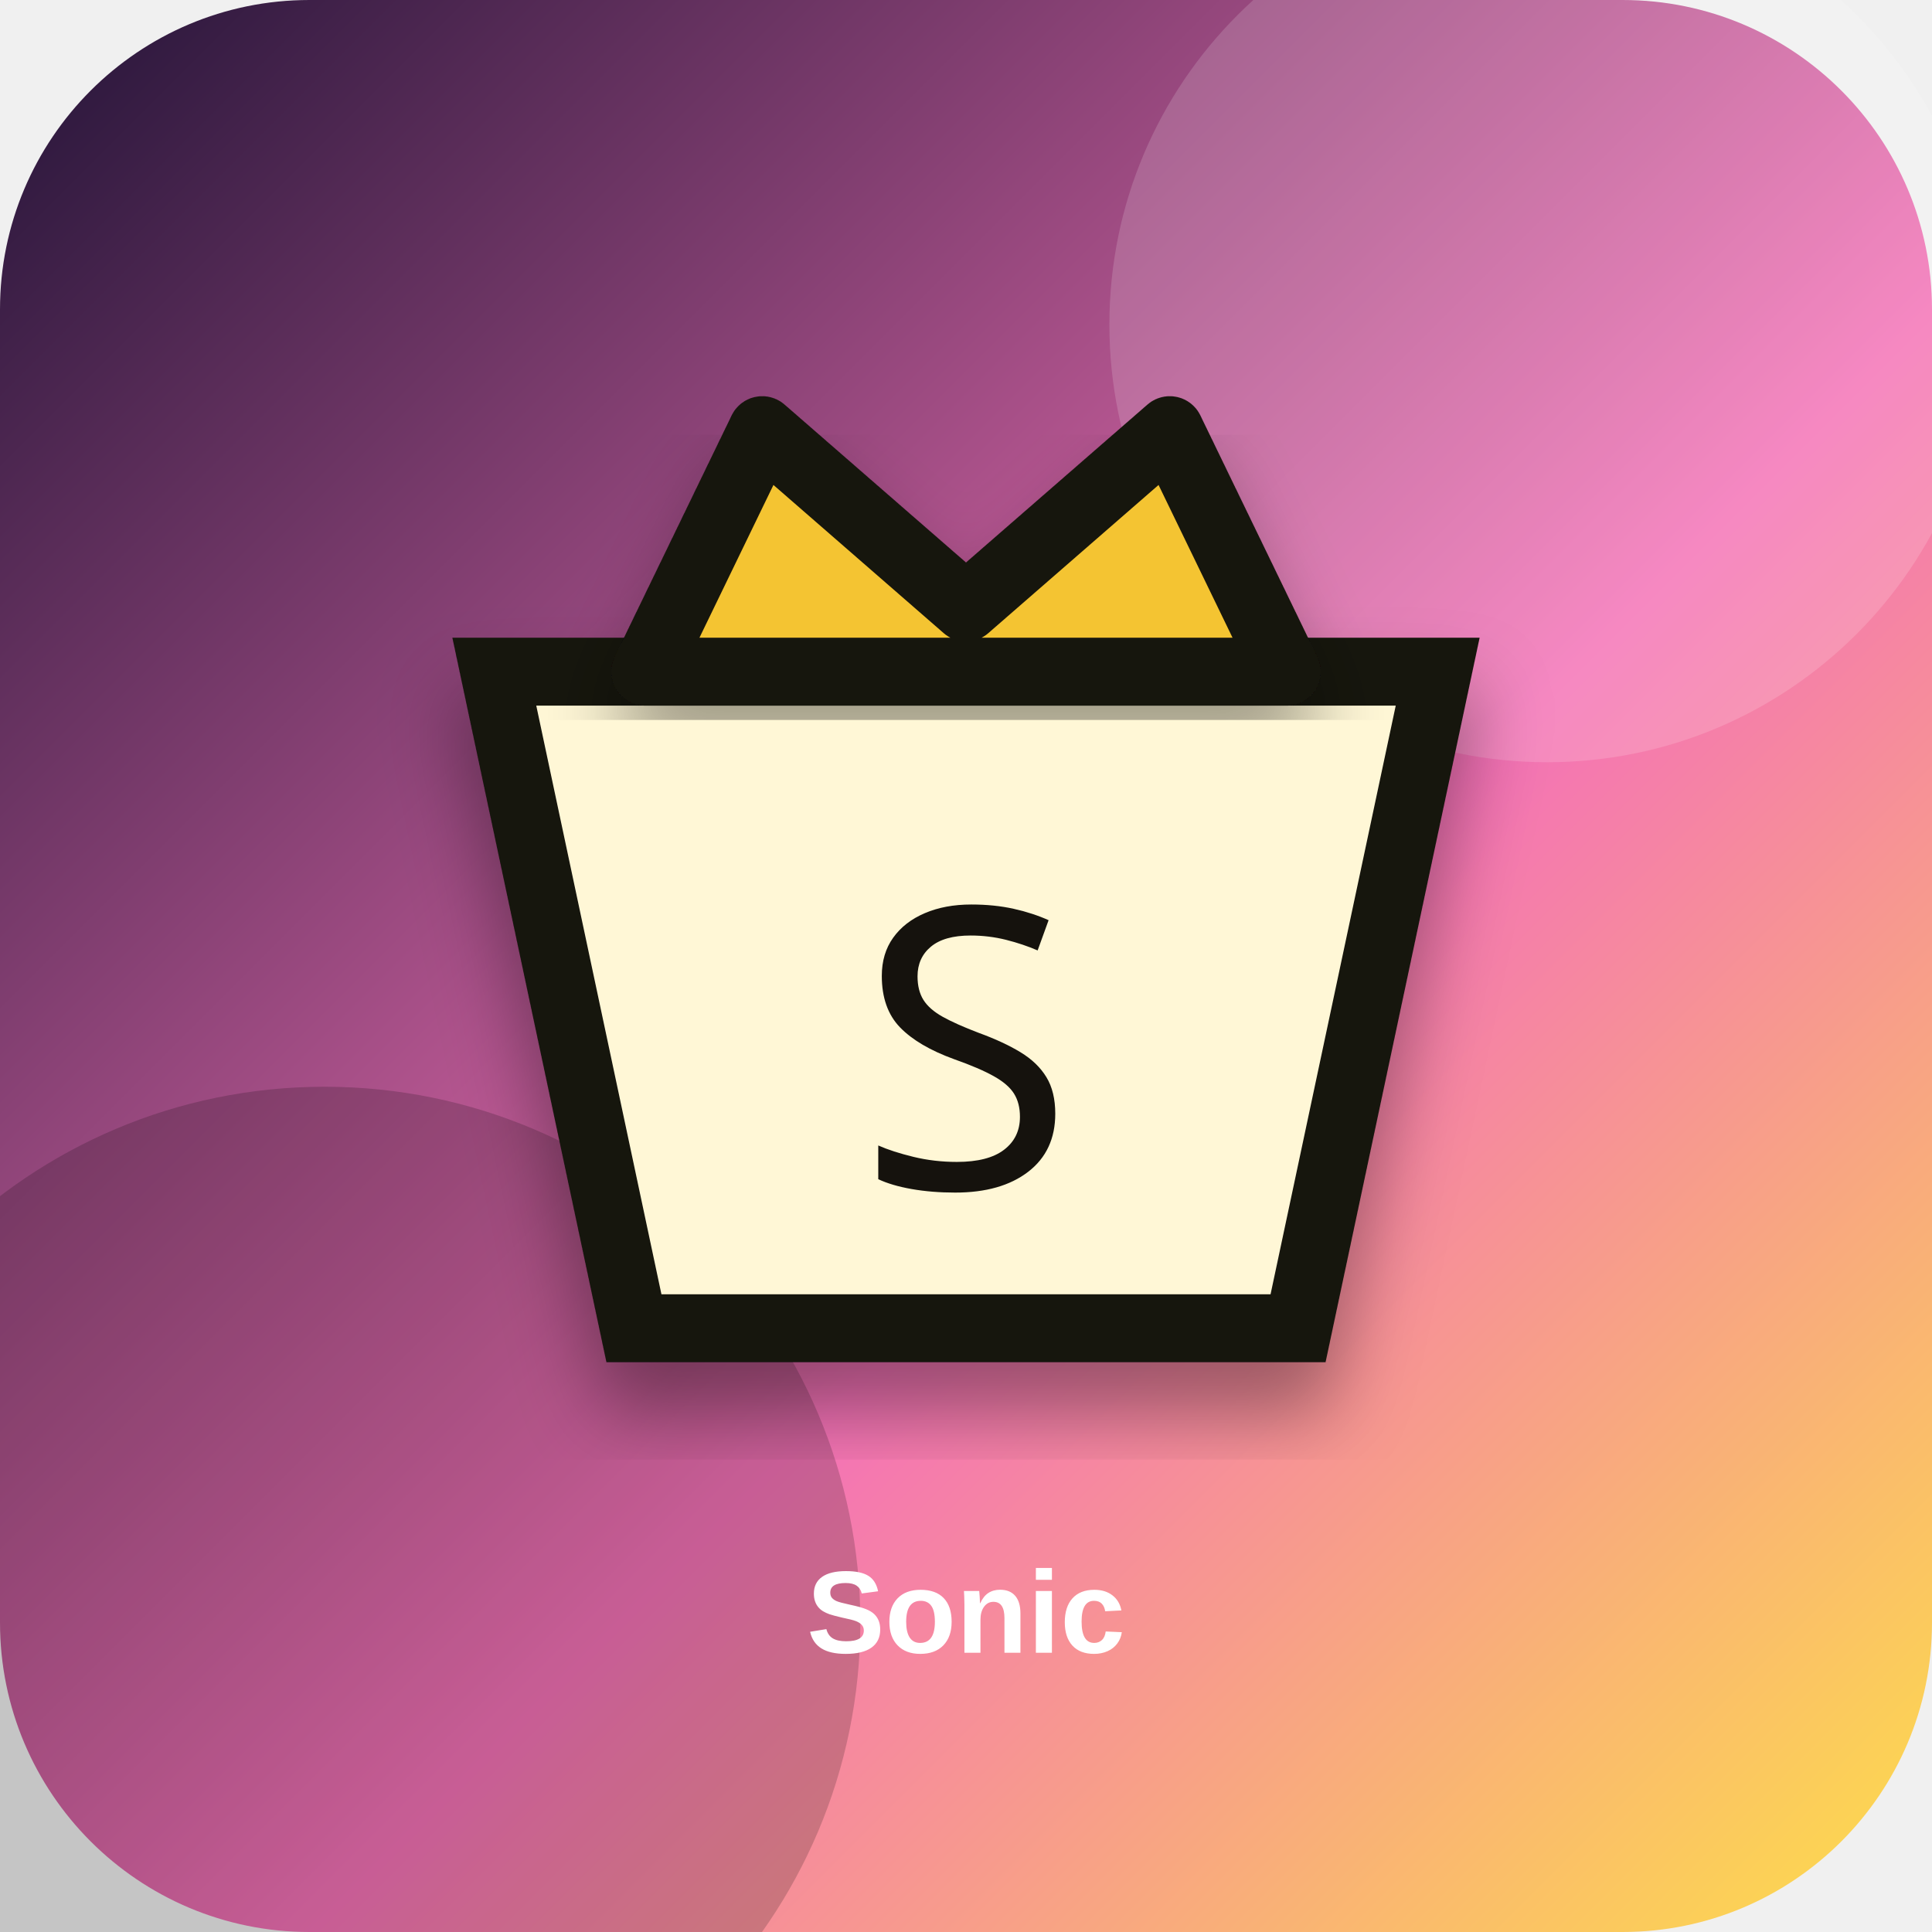
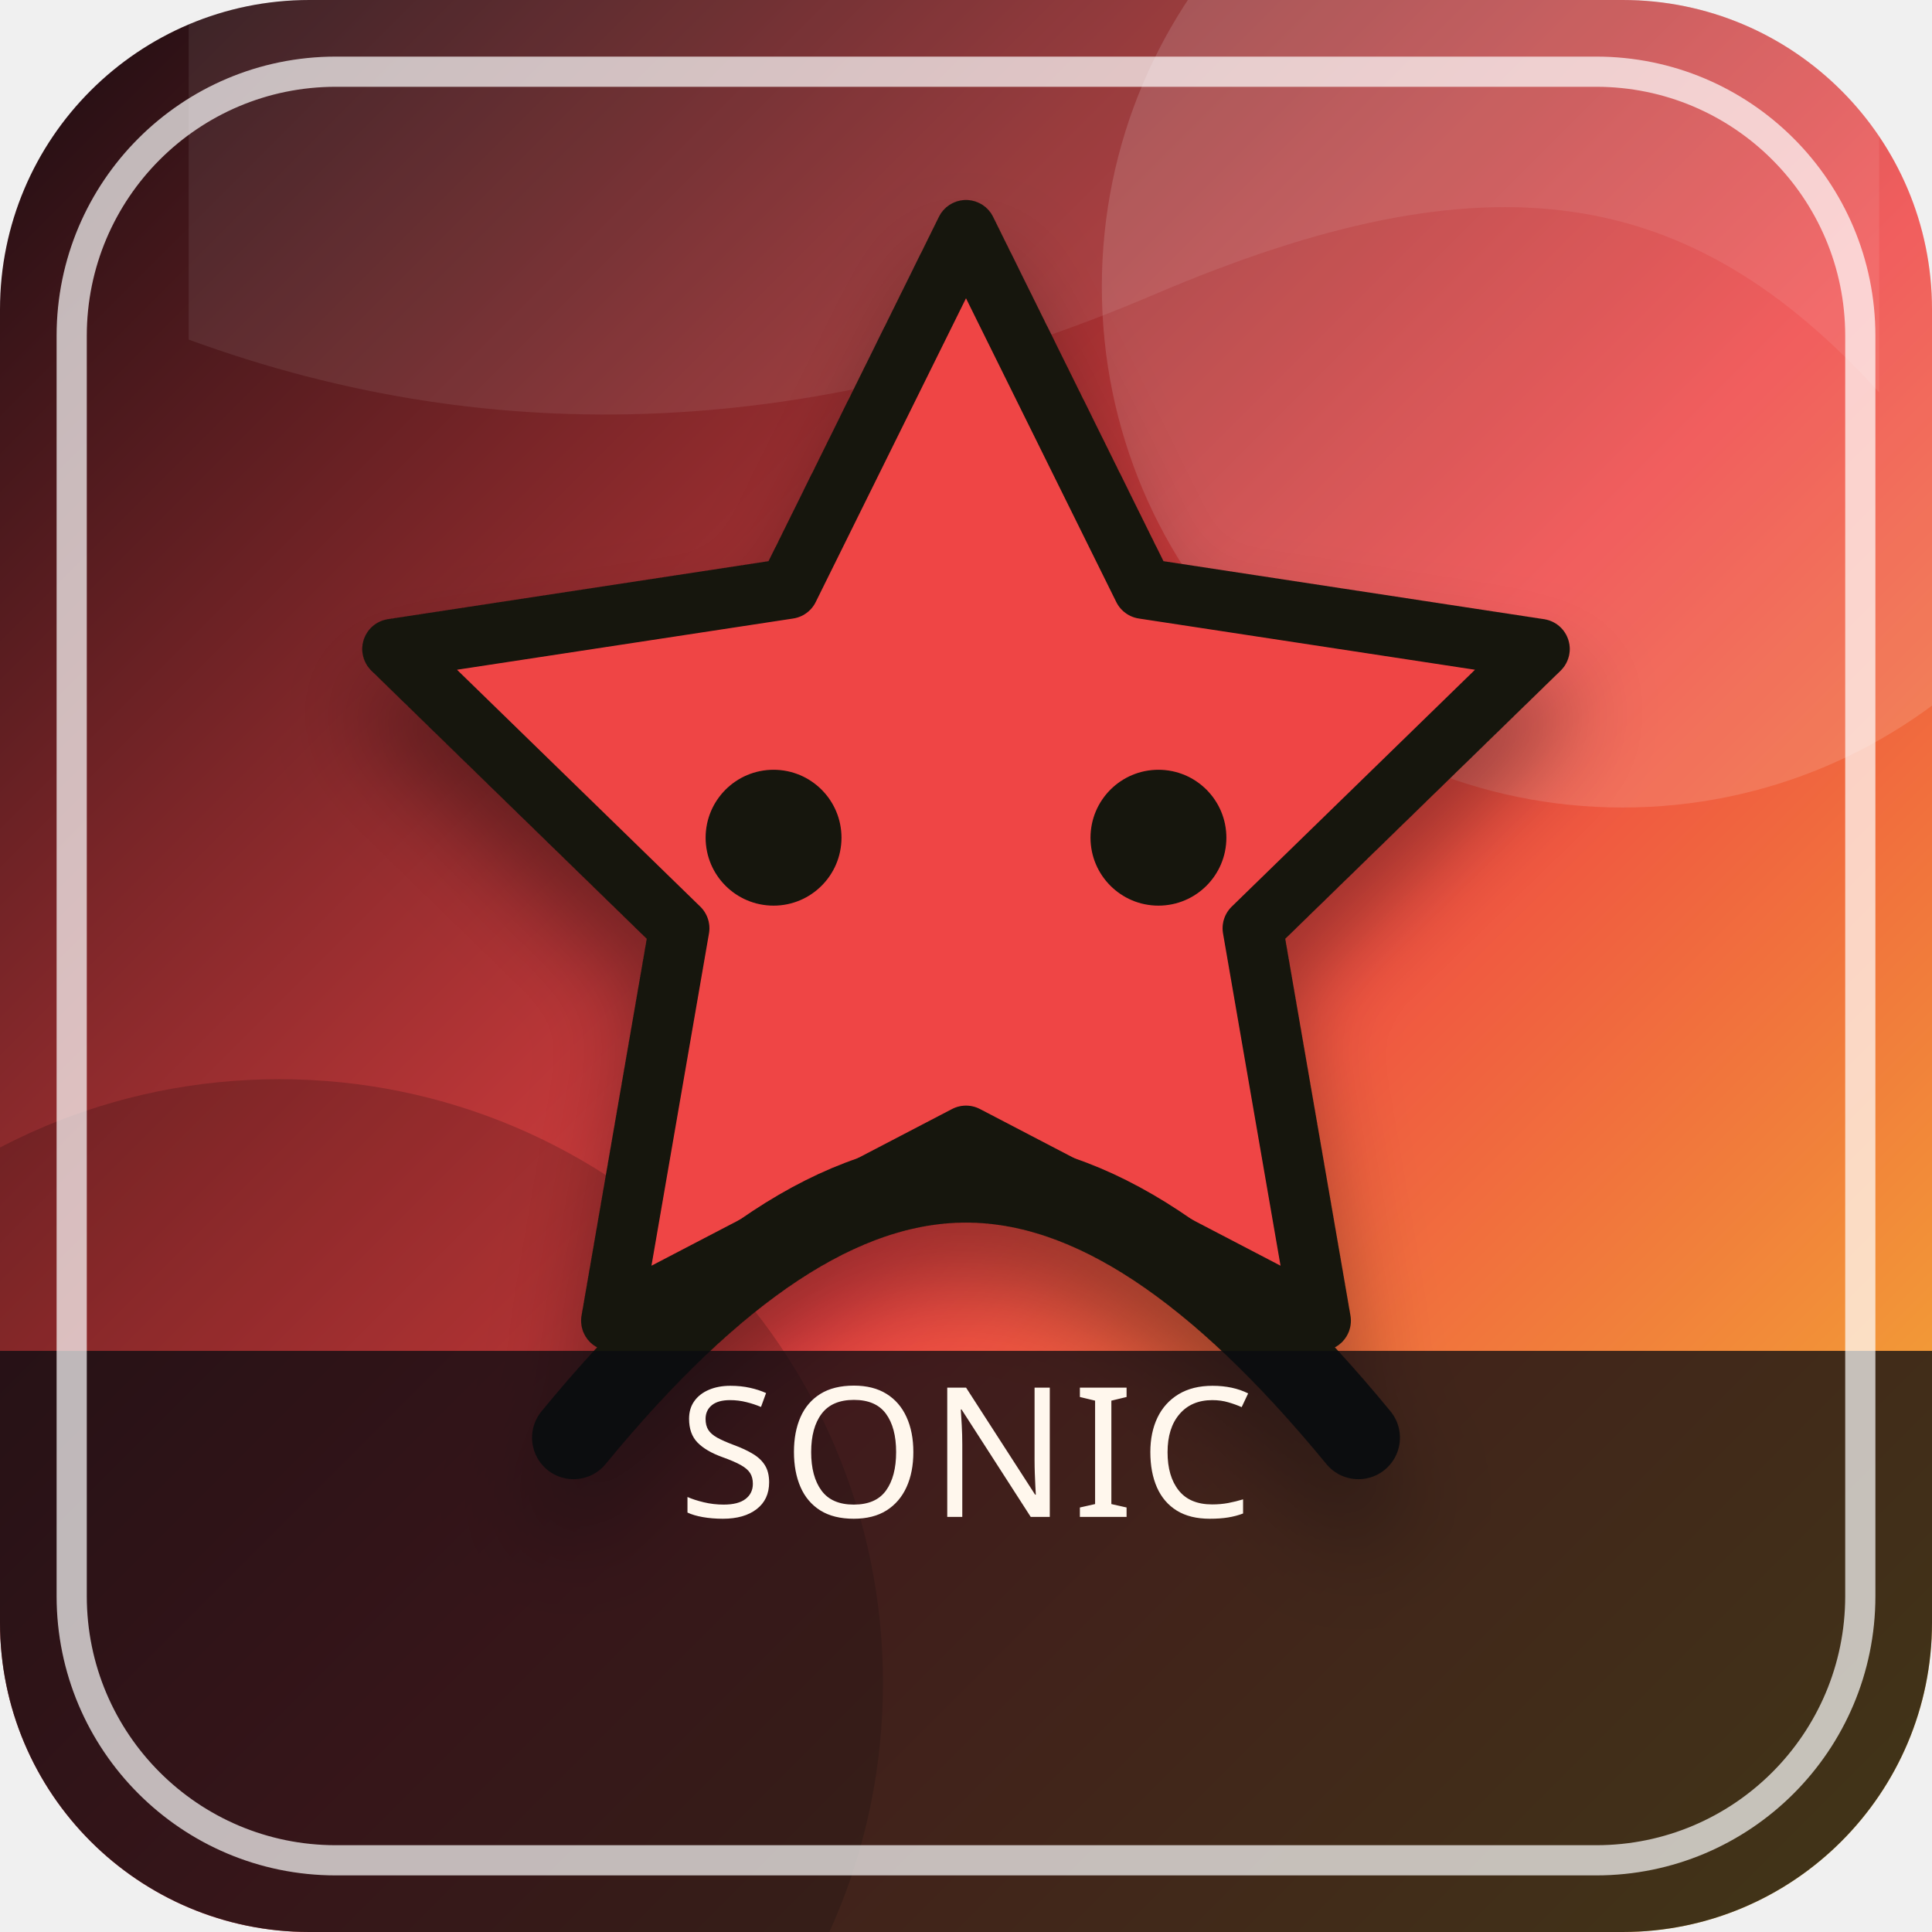
- <svg xmlns="http://www.w3.org/2000/svg" width="512" height="512" viewBox="0 0 512 512">
+ <svg xmlns="http://www.w3.org/2000/svg" width="512" height="512" viewBox="0 0 512 512" role="img" aria-label="Sonic">
  <defs>
    <linearGradient id="bg" x1="0" y1="0" x2="1" y2="1">
-       <stop offset="0" stop-color="#1f1235" />
-       <stop offset=".58" stop-color="#f472b6" />
-       <stop offset="1" stop-color="#fde047" />
+       <stop offset="0" stop-color="#160b10" />
+       <stop offset=".55" stop-color="#ef4444" />
+       <stop offset="1" stop-color="#f4c430" />
    </linearGradient>
-     <filter id="shadow" x="-20%" y="-20%" width="140%" height="140%">
-       <feDropShadow dx="0" dy="14" stdDeviation="10" flood-color="#000" flood-opacity=".36" />
+     <filter id="shadow" x="-20%" y="-20%" width="140%" height="150%">
+       <feDropShadow dx="0" dy="16" stdDeviation="12" flood-color="#000" flood-opacity=".35" />
    </filter>
+     <clipPath id="round">
+       <rect width="512" height="512" rx="82" />
+     </clipPath>
  </defs>
-   <rect width="512" height="512" rx="82" fill="url(#bg)" />
-   <circle cx="410" cy="86" r="116" fill="#fff" opacity=".16" />
-   <circle cx="86" cy="430" r="142" fill="#000" opacity=".18" />
-   <path d="M131 178h250l-37 174H168z" fill="#fff7d6" stroke="#15120d" stroke-width="18" filter="url(#shadow)" />
-   <path d="M171 178l31-64 54 47 54-47 31 64z" fill="#f4c430" stroke="#15120d" stroke-width="18" stroke-linejoin="round" filter="url(#shadow)" />
-   <text x="256" y="315" text-anchor="middle" font-family="Impact, Arial Black, sans-serif" font-size="104" fill="#15120d">S</text>
-   <text x="256" y="438" text-anchor="middle" font-family="Trebuchet MS, Arial, sans-serif" font-size="31" font-weight="900" fill="#fff">Sonic</text>
+   <g clip-path="url(#round)">
+     <rect width="512" height="512" fill="url(#bg)" />
+     <circle cx="430" cy="76" r="138" fill="#fff" opacity=".14" />
+     <circle cx="74" cy="446" r="160" fill="#000" opacity=".18" />
+     <path d="M50 90c82 30 167 26 256-12s142-29 192 26v-154H50z" fill="#fff" opacity=".08" />
+     <g filter="url(#shadow)" transform="translate(0 -16)">
+       <path d="M256 77l47 95 105 16-76 74 18 104-94-49-94 49 18-104-76-74 105-16z" fill="#ef4444" stroke="#15120d" stroke-width="16" stroke-linecap="round" stroke-linejoin="round" />
+       <path d="M152 397c37-45 71-68 104-68s67 23 104 68" fill="none" stroke="#15120d" stroke-width="22" stroke-linecap="round" />
+       <circle cx="205" cy="238" r="18" fill="#15120d" />
+       <circle cx="307" cy="238" r="18" fill="#15120d" />
+     </g>
+     <rect x="0" y="358" width="512" height="154" fill="#090b10" opacity=".76" />
+     <text x="256" y="402" text-anchor="middle" font-family="Impact, 'Arial Black', sans-serif" font-size="48" letter-spacing="1.4" fill="#fff7ed">SONIC</text>
+     <rect x="19" y="19" width="474" height="474" rx="70" fill="none" stroke="#fff" stroke-width="8" opacity=".7" />
+   </g>
</svg>
